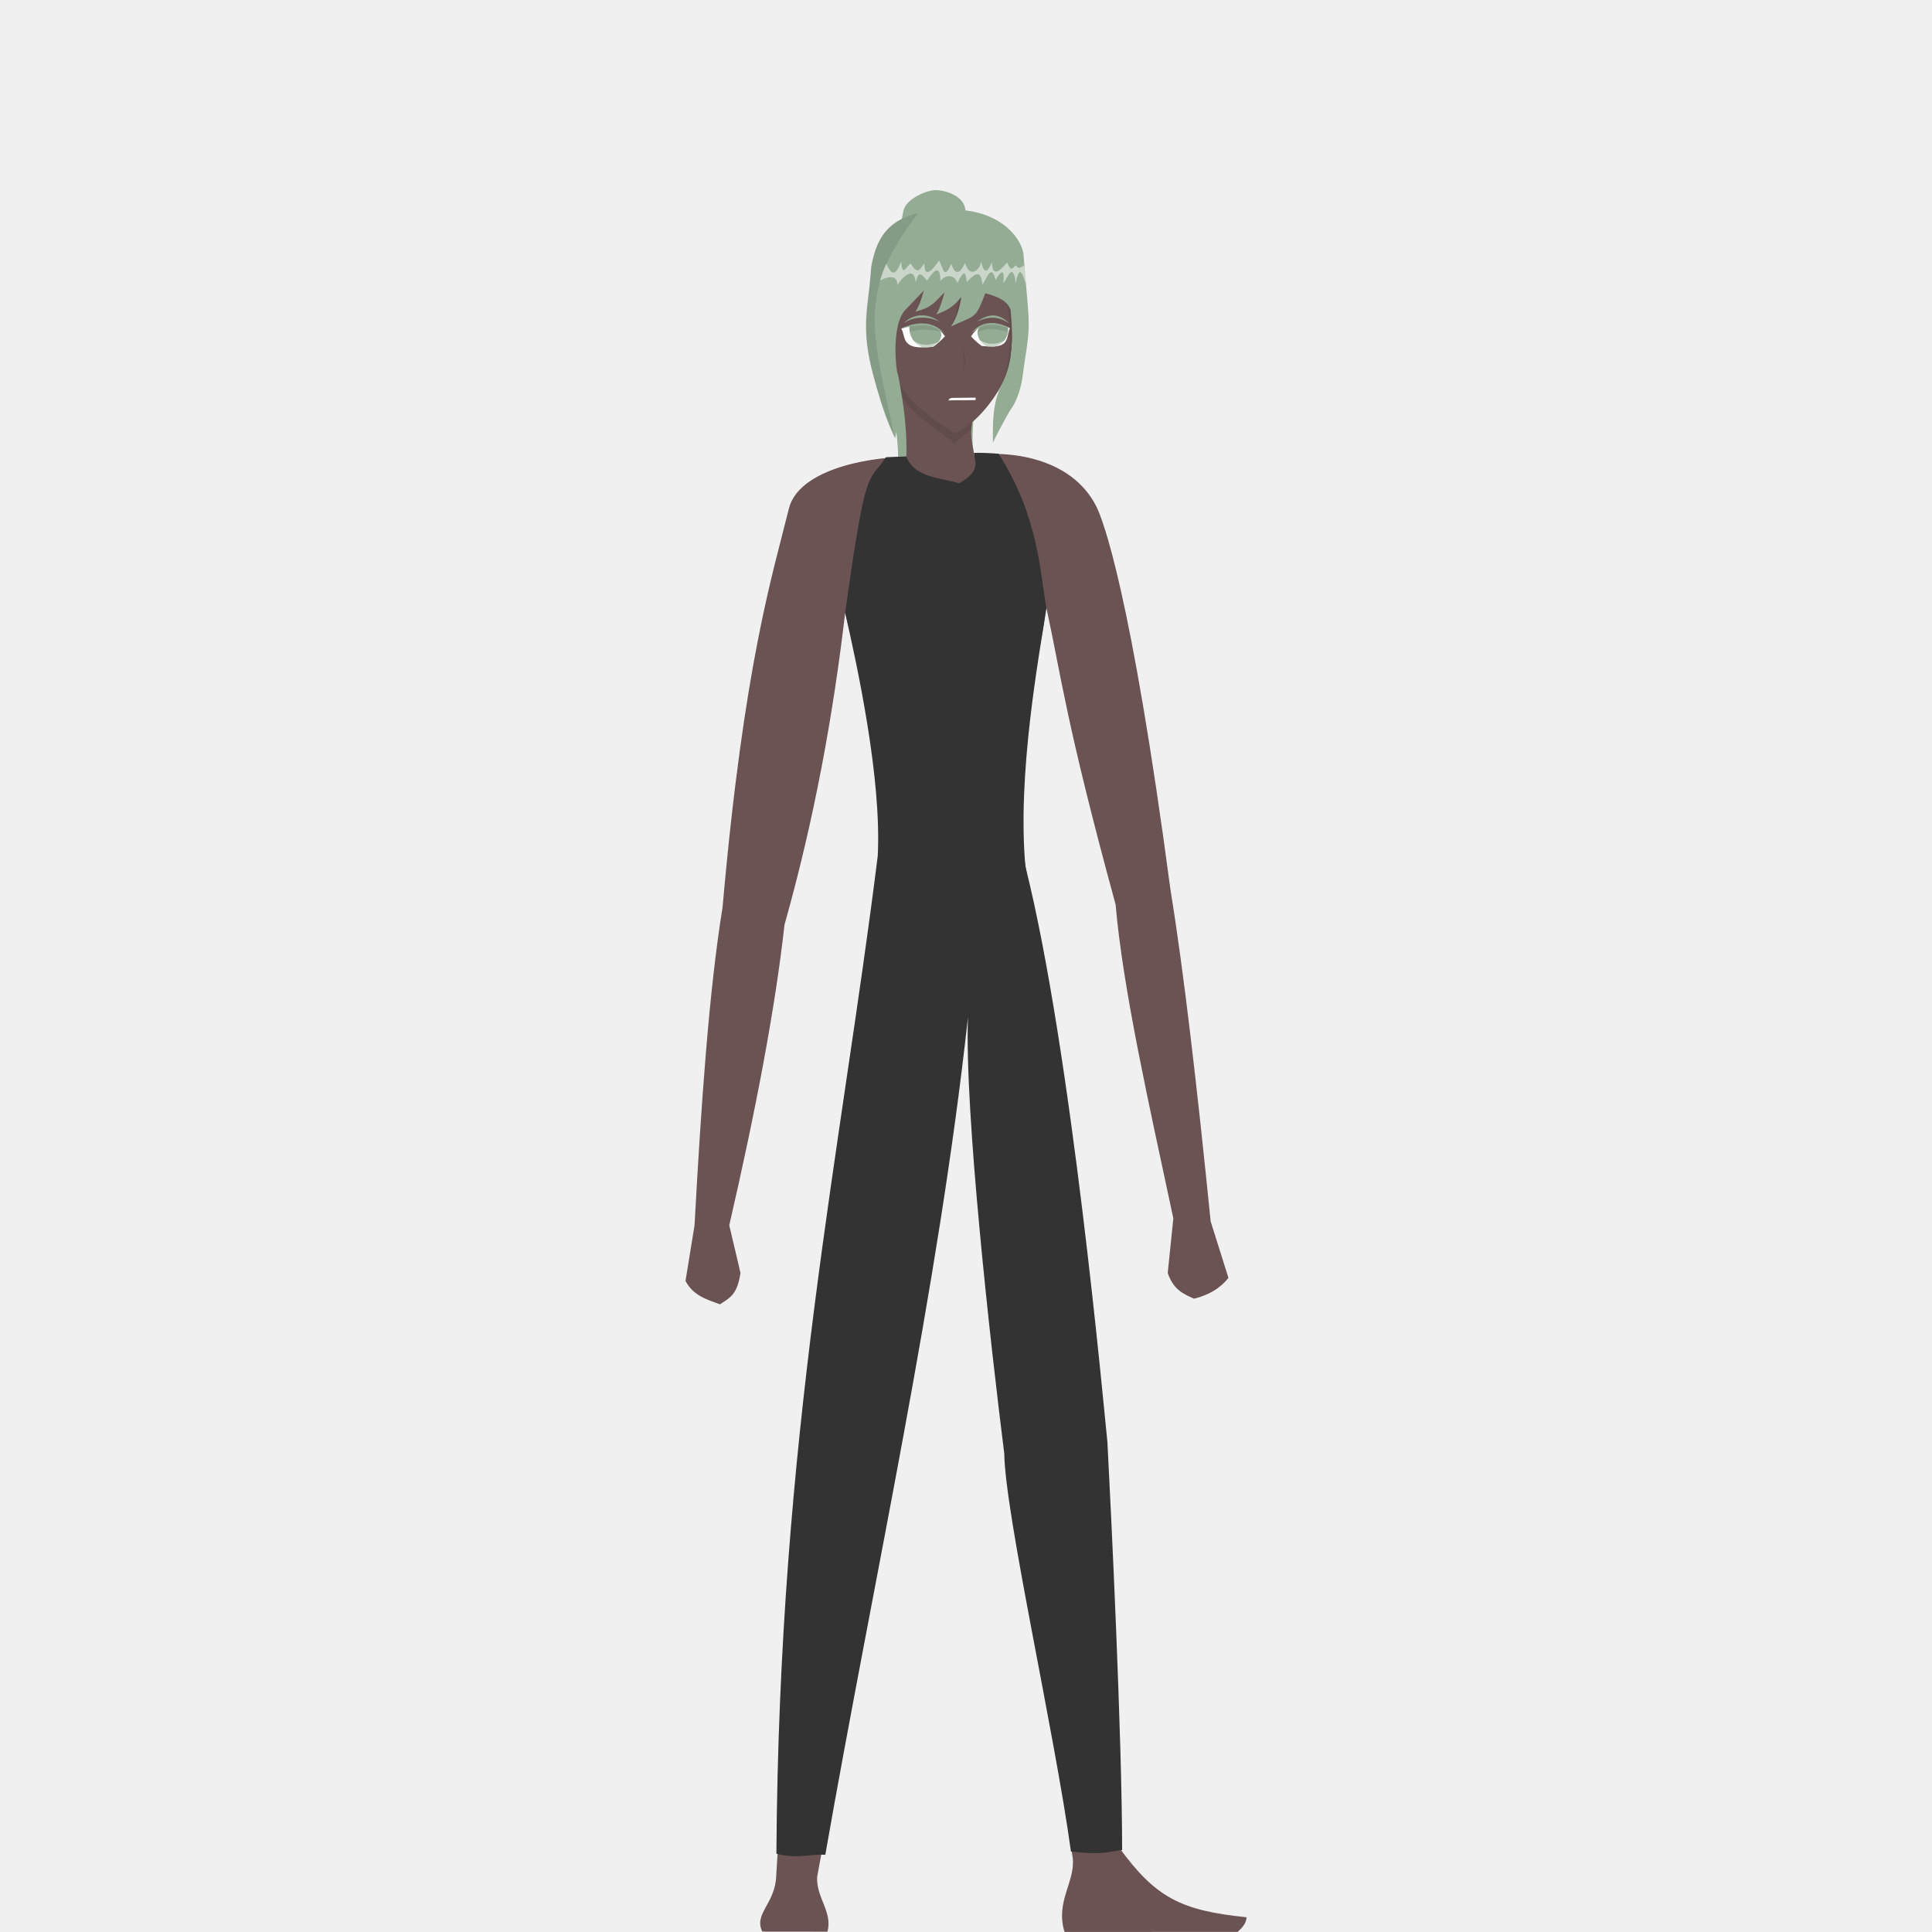
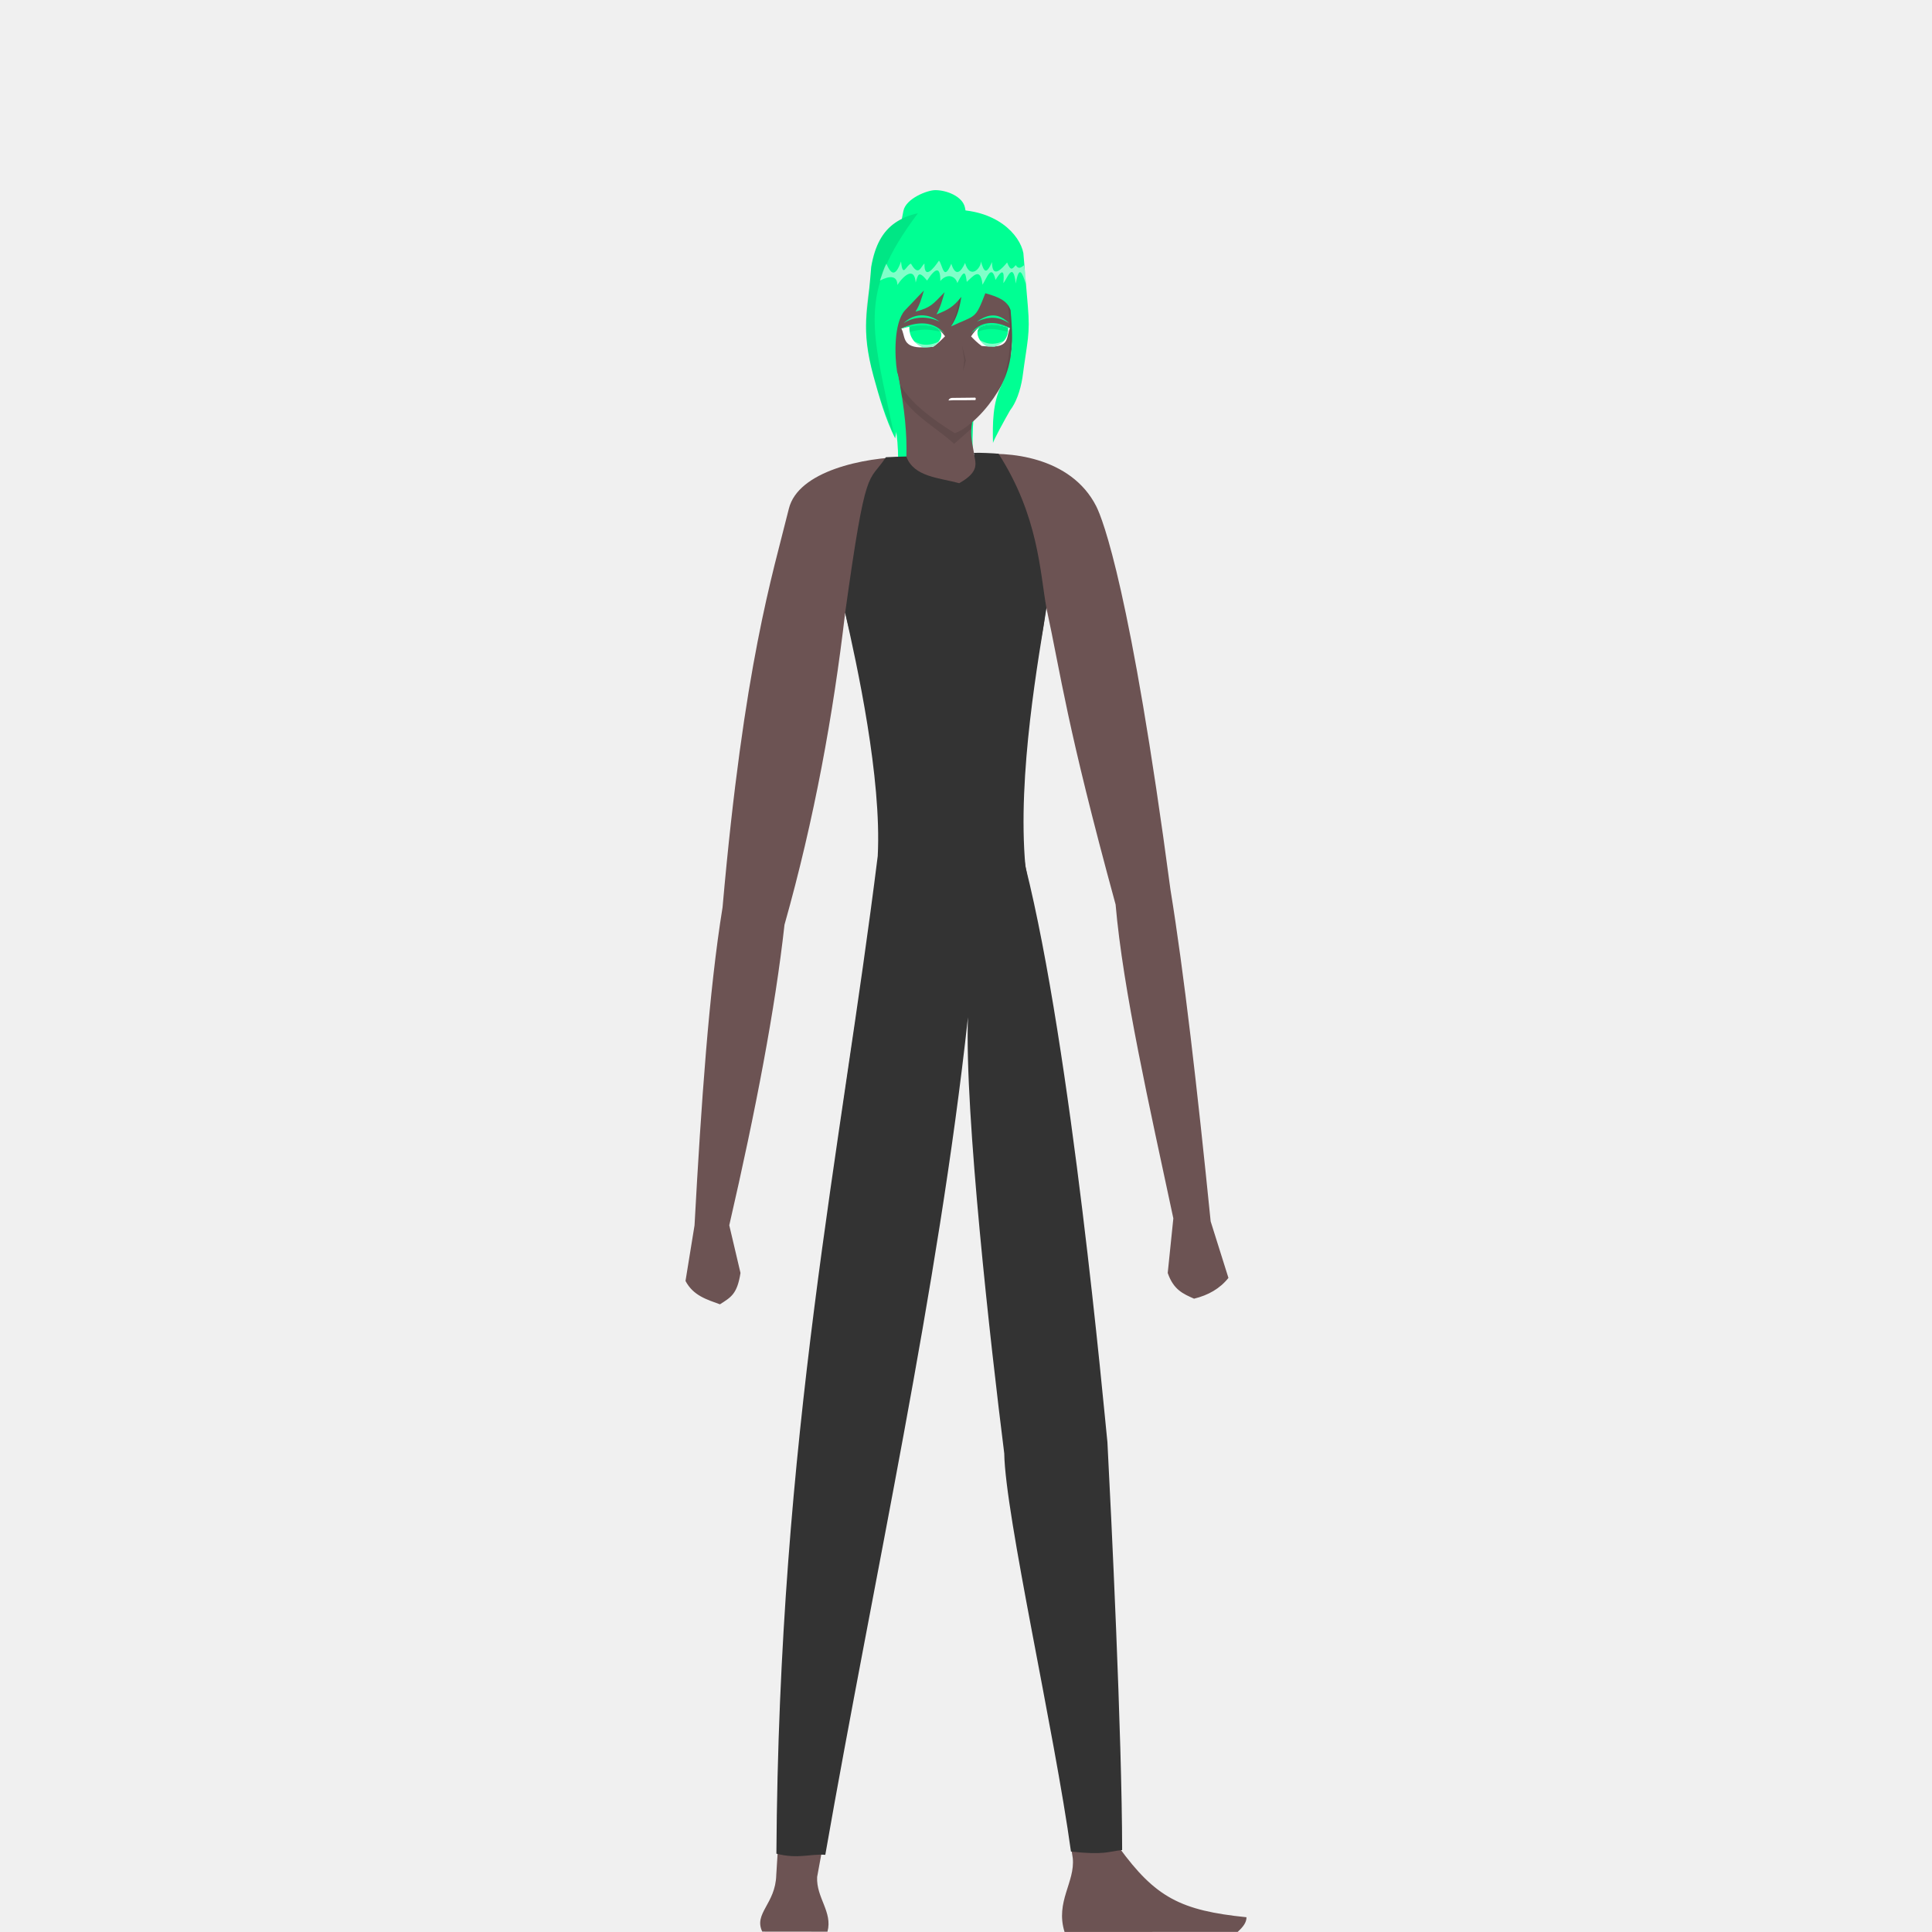
<svg xmlns="http://www.w3.org/2000/svg" version="1.1" id="svg1" width="1512" height="1512" viewBox="0 0 1512 1512">
  <defs id="defs1" />
  <g id="layer1" style="display:inline">
-     <path style="display:inline;fill:#93ac93;fill-opacity:1;stroke-width:3.884" d="m 768.102,287.068 c 0,0 -5.338,-88.654 -12.92,-124.622 -1.85,-8.778 -14.33,-13.641 -23.196,-13.648 -6.212,-0.005 -22.986,6.498 -24.97,16.224 -7.486,36.699 -18.225,123.542 -18.225,123.542 37.628,106.375 -14.382,99.619 7.109,348.221 l 25.718,153.878 32.699,-157.849 C 799.45,446.878 742.381,396.054 768.102,287.068 Z" id="path4" />
+     <path style="display:inline;fill:#00ff93;fill-opacity:1;stroke-width:3.884" d="m 768.102,287.068 c 0,0 -5.338,-88.654 -12.92,-124.622 -1.85,-8.778 -14.33,-13.641 -23.196,-13.648 -6.212,-0.005 -22.986,6.498 -24.97,16.224 -7.486,36.699 -18.225,123.542 -18.225,123.542 37.628,106.375 -14.382,99.619 7.109,348.221 l 25.718,153.878 32.699,-157.849 C 799.45,446.878 742.381,396.054 768.102,287.068 Z" id="path4" />
    <path id="path1" style="display:inline;fill:#6c5353;stroke-width:3.425" d="m 748.22,184.995 c -39.586,1.742 -50.845,10.403 -50.155,67.95 l 1.434,30.819 c 2.225,6.322 -0.47,2.339 3.179,9.316 5.51,26.382 7.244,48.286 6.673,64.492 -33.545,0.352 -84.735,11.112 -91.981,40.524 -12.794,51.934 -35.108,121.362 -51.888,311.991 -10.573,64.971 -16.766,154.131 -21.939,248.922 l -7.06,43.462 c 6.005,11.477 16.658,14.553 26.943,18.294 8.743,-5.57 13.503,-8.056 16.091,-24.529 l -8.785,-37.319 c 20.693,-89.763 35.978,-169.752 43.22,-235.206 23.407,-82.951 38.113,-164.156 47.498,-244.292 11.303,49.643 15.274,37.644 29.516,182.647 -26.078,164.375 -52.469,331.999 -64.237,496.375 l -19.224,309.001 c -0.562,22.53 -17.831,29.976 -10.953,44.254 l 51.029,0.057 c 4.191,-15.512 -8.864,-26.539 -8.087,-42.793 l 55.246,-300.534 c 25.583,-129.761 51.678,-259.522 63.282,-389.283 2.481,119.788 18.315,247.621 34.896,375.903 l 46.629,299.121 c 1.946,18.851 -13.778,34.071 -6.425,57.789 l 135.478,-0.032 c 4.414,-4.05 6.919,-7.426 6.919,-11.476 -51.544,-5.248 -71.187,-15.447 -99.754,-54.621 l -9.398,-285.073 c -10.557,-163.424 -36.253,-330.882 -66.859,-500.057 4.678,-154.175 12.998,-130.892 19.201,-186.006 11.947,55.058 15.626,91.386 54.37,233.18 5.804,67.006 26.469,157.885 45.186,245.636 l -4.394,42.723 c 4.546,13.208 12.077,16.343 20.61,20.13 11.131,-2.708 20.276,-7.908 26.905,-16.266 l -13.911,-44.226 C 936.996,851.869 926.518,760.665 916.039,696.42 884.979,462.531 863.069,406.311 857.896,396.14 c -19.733,-38.802 -69.244,-43.536 -95.437,-39.989 -1.109,-8.005 -3.624,-14.598 -1.662,-25.686 12.503,-10.833 21.897,-24.979 29.48,-41.623 1.305,-15.849 3.427,-29.515 3.017,-49.955 -3.224,-23.921 -7.824,-53.695 -45.075,-53.891 z" />
    <path style="fill:#ffffff;stroke-width:4.143" d="m 739.612,263.167 c -5.065,-6.702 -8.227,-7.762 -15.821,-8.986 -7.093,0.494 -12.125,0.186 -18.405,2.97 3.192,5.413 0.436,14.075 14.39,14.698 8.757,-0.099 1.643,0.111 10.524,-0.441 3.576,-2.266 7.378,-6.361 9.312,-8.24 z" id="path8" />
-     <path style="fill:#93ac93;stroke-width:4.232" d="m 734.653,257.902 c -4.852,-4.399 -16.648,-4.063 -22.949,-2.543 -0.513,8.249 4.311,14.313 11.017,16.478 1.55,-0.095 4.375,-0.009 5.918,-0.281 4.847,-0.999 11.485,-9.259 6.014,-13.654 z" id="path9" />
-     <path style="fill:#93ac93;stroke-width:4.143" d="m 704.775,257.36 c 12.502,-3.309 24.268,-5.155 34.626,3.856 -10.417,-12.195 -25.816,-8.214 -34.626,-3.856 z" id="path10" />
-     <path style="fill:#93ac93;stroke-width:3.066" d="m 764.588,251.666 c 9.828,-4.319 16.857,-4.124 25.358,1.462 -8.26,-8.139 -15.753,-8.073 -25.358,-1.462 z" id="path10-8-6" />
-     <path style="fill:#93ac93;stroke-width:3.013" d="m 735.368,251.701 c -9.448,-4.462 -19.92,-4.22 -28.198,1.241 8.074,-8.016 18.993,-7.99 28.198,-1.241 z" id="path10-8-6-6" />
+     <path style="fill:#00ff93;stroke-width:4.232;fill-opacity:1" d="m 734.653,257.902 c -4.852,-4.399 -16.648,-4.063 -22.949,-2.543 -0.513,8.249 4.311,14.313 11.017,16.478 1.55,-0.095 4.375,-0.009 5.918,-0.281 4.847,-0.999 11.485,-9.259 6.014,-13.654 z" id="path9" />
+     <path style="fill:#00ff93;stroke-width:4.143;fill-opacity:1" d="m 704.775,257.36 c 12.502,-3.309 24.268,-5.155 34.626,3.856 -10.417,-12.195 -25.816,-8.214 -34.626,-3.856 z" id="path10" />
+     <path style="fill:#00ff93;stroke-width:3.066;fill-opacity:1" d="m 764.588,251.666 c 9.828,-4.319 16.857,-4.124 25.358,1.462 -8.26,-8.139 -15.753,-8.073 -25.358,-1.462 z" id="path10-8-6" />
+     <path style="fill:#00ff93;stroke-width:3.013;fill-opacity:1" d="m 735.368,251.701 c -9.448,-4.462 -19.92,-4.22 -28.198,1.241 8.074,-8.016 18.993,-7.99 28.198,-1.241 z" id="path10-8-6-6" />
    <path style="fill:#ffffff;stroke-width:3.942" d="m 759.952,263.251 c 4.586,-6.702 6.924,-8.148 13.8,-9.372 6.422,0.494 10.977,0.186 16.663,2.97 -2.89,5.413 0.014,13.715 -12.619,14.339 -7.928,-0.099 -1.487,0.111 -9.528,-0.441 -3.237,-2.266 -6.564,-5.616 -8.316,-7.495 z" id="path8-9" />
-     <path style="display:inline;fill:#93ac93;stroke-width:3.926" d="m 790.709,256.929 c -11.224,-3.309 -21.565,-4.908 -30.865,4.103 9.353,-12.195 22.955,-8.461 30.865,-4.103 z" id="path10-5" />
-     <path style="display:inline;fill:#93ac93;stroke-width:4.137" d="m 766.908,256.066 c 9.236,-3.876 15.992,-1.223 22.013,0.297 0.491,8.249 -4.12,12.737 -10.528,14.903 -1.482,-0.095 -4.181,-0.009 -5.656,-0.281 -4.632,-0.999 -11.058,-10.524 -5.829,-14.919 z" id="path9-5" />
+     <path style="display:inline;fill:#00ff93;stroke-width:3.926;fill-opacity:1" d="m 790.709,256.929 c -11.224,-3.309 -21.565,-4.908 -30.865,4.103 9.353,-12.195 22.955,-8.461 30.865,-4.103 z" id="path10-5" />
+     <path style="display:inline;fill:#00ff93;stroke-width:4.137;fill-opacity:1" d="m 766.908,256.066 c 9.236,-3.876 15.992,-1.223 22.013,0.297 0.491,8.249 -4.12,12.737 -10.528,14.903 -1.482,-0.095 -4.181,-0.009 -5.656,-0.281 -4.632,-0.999 -11.058,-10.524 -5.829,-14.919 z" id="path9-5" />
    <path style="display:inline;fill:#000000;fill-opacity:0.1;stroke-width:3.425" d="m 704.08,300.091 c 6.917,14.157 26.441,28.719 43.249,38.972 6.259,-2.597 9.796,-5.53 13.43,-8.713 l -0.425,5.018 -13.636,11.984 c -12.279,-11.481 -32.539,-22.399 -40.881,-37.058 -0.493,-3.401 -1.158,-6.802 -1.737,-10.203 z" id="path15" />
    <path style="display:inline;fill:#000000;fill-opacity:0.1;stroke-width:3.425" d="m 711.863,259.704 c 12.927,-3.14 16.914,-1.306 24.128,-0.114 -4.432,-6.765 -19.261,-5.058 -24.256,-3.819 -0.076,0.251 0.205,3.612 0.127,3.933 z" id="path2" />
    <path style="display:inline;fill:#000000;fill-opacity:0.1;stroke-width:3.388" d="m 765.016,259.702 c 10.248,-4.071 16.603,-1.508 23.911,-0.043 -0.062,-0.652 0.097,-2.812 -0.019,-3.28 -7.015,-2.396 -23.696,-4.575 -23.892,3.575 z" id="path2-2" />
    <path style="fill:#ffffff;fill-opacity:0.5;stroke-width:3.425" d="m 767.025,266.198 c 6.85,4.162 12.855,3.228 18.581,0.619 -1.504,1.714 -3.661,3.252 -7.274,4.402 l -4.395,-0.095 c -3.54,-0.062 -5.975,-3.103 -6.912,-4.926 z" id="path36" />
    <path style="fill:#ffffff;fill-opacity:0.5;stroke-width:3.425" d="m 715.607,267.09 c 6.85,4.162 13.257,2.971 18.983,0.362 -1.504,1.714 -2.93,3.326 -6.25,4.181 l -5.529,0.162 c -3.906,-1.2 -5.975,-3.103 -7.205,-4.706 z" id="path36-0" />
-     <path style="fill:#93ac93;fill-opacity:1;stroke-width:3.78" d="m 771.131,229.503 c -8.078,20.725 -6.991,16.694 -26.851,25.956 4.829,-7.409 6.799,-14.638 8.043,-23.13 -6.114,7.861 -10.661,10.31 -19.458,13.716 3.097,-5.465 4.678,-11.36 6.371,-17.346 -9.544,9.822 -10.621,11.865 -22.774,15.206 3.349,-5.139 4.898,-10.773 6.597,-16.577 l -14.917,15.626 c -8.718,9.832 -8.074,35.709 -6.076,47.908 5.405,22.238 2.481,30.082 -1.498,52.231 -7.701,-15.364 -12.357,-31.98 -16.892,-48.488 -10.605,-38.607 -4.1,-50.979 -1.9,-85.693 5.845,-33.778 24.244,-43.887 62.098,-44.738 36.04,-0.81 54.306,19.608 57.026,33.907 l 3.491,41.397 c 1.909,22.64 -0.357,26.712 -4.209,56.001 -1.707,10.762 -5.269,20.074 -9.68,25.65 -3.804,6.584 -13.378,24.028 -13.378,25.711 -0.332,-15.688 -0.323,-31.382 6.569,-45.262 10.167,-20.476 8.935,-38.195 7.23,-58.733 -2.4,-7.356 -9.136,-10.414 -19.793,-13.344 z" id="path3" />
+     <path style="fill:#00ff93;fill-opacity:1;stroke-width:3.78" d="m 771.131,229.503 c -8.078,20.725 -6.991,16.694 -26.851,25.956 4.829,-7.409 6.799,-14.638 8.043,-23.13 -6.114,7.861 -10.661,10.31 -19.458,13.716 3.097,-5.465 4.678,-11.36 6.371,-17.346 -9.544,9.822 -10.621,11.865 -22.774,15.206 3.349,-5.139 4.898,-10.773 6.597,-16.577 l -14.917,15.626 c -8.718,9.832 -8.074,35.709 -6.076,47.908 5.405,22.238 2.481,30.082 -1.498,52.231 -7.701,-15.364 -12.357,-31.98 -16.892,-48.488 -10.605,-38.607 -4.1,-50.979 -1.9,-85.693 5.845,-33.778 24.244,-43.887 62.098,-44.738 36.04,-0.81 54.306,19.608 57.026,33.907 l 3.491,41.397 c 1.909,22.64 -0.357,26.712 -4.209,56.001 -1.707,10.762 -5.269,20.074 -9.68,25.65 -3.804,6.584 -13.378,24.028 -13.378,25.711 -0.332,-15.688 -0.323,-31.382 6.569,-45.262 10.167,-20.476 8.935,-38.195 7.23,-58.733 -2.4,-7.356 -9.136,-10.414 -19.793,-13.344 z" id="path3" />
    <path style="display:inline;fill:#000000;fill-opacity:0.1;stroke-width:3.78" d="m 718.362,166.87 c -47.956,63.976 -36.027,90.134 -18.288,175.077 -20.319,-49.602 -26.741,-82.694 -19.611,-116.26 1.342,-28.033 7.366,-52.175 37.899,-58.817 z" id="path24" />
    <path style="display:inline;fill:#ffffff;fill-opacity:0.5;stroke-width:2.77" d="m 693.688,206.382 c 3.162,7.299 6.76,11.689 11.47,-1.773 1.348,13.469 3.962,2.967 7.76,1.727 6.158,10.782 7.792,1.909 10.56,-0.042 -0.213,13.104 7.167,3.839 11.353,-2.319 2.951,3.301 3.586,16.974 9.655,2.422 3.321,10.473 7.472,6.714 10.793,-0.617 3.864,13.357 12.574,4.18 12.386,-1.192 2.425,8.486 4.307,10.468 8.679,0.504 0.043,13.928 8.195,4.746 11.83,0.316 2.8,6.885 3.974,5.227 6.774,2.09 2.146,3.606 4.292,1.771 6.438,0.091 1.278,6.327 1.175,10.484 1.387,14.554 -2.611,-8.399 -5.222,-15.322 -7.833,-0.263 -2.15,-18.853 -7.135,-2.514 -9.725,-0.372 0.538,-4.965 1.123,-14.631 -6.087,-2.452 -3.164,-13.33 -7.047,-0.994 -10.211,3.761 -1.549,-14.687 -7.873,-6.074 -12.307,-2.226 -1.02,-7.311 -1.661,-10.503 -7.397,0.917 -1.567,-5.662 -7.971,-7.859 -13.299,-1.613 0.039,-11.174 -3.558,-10.841 -10.364,-0.348 -6.692,-8.115 -7.106,-4.746 -8.916,1.579 -0.961,-12.467 -9.099,-6.023 -14.346,1.898 -0.067,-7.263 -5.755,-7.554 -13.651,-3.44 1.59,-4.517 2.887,-9.402 5.051,-13.202 z" id="path43" />
    <path style="fill:#000000;fill-opacity:0.1;stroke-width:3.78" d="m 750.399,234.669 c -2.417,14.085 -3.434,13.868 -6.233,20.885 0.23,-0.795 5.484,-6.157 8.104,-23.11 z" id="path25" />
    <path style="fill:#000000;fill-opacity:0.1;stroke-width:3.78" d="m 788.714,238.614 c 4.161,27.387 0.826,43.047 -3.232,59.138 8.381,-17.239 6.439,-42.192 5.432,-54.923 -0.67,-1.678 -1.348,-3.324 -2.2,-4.215 z" id="path26" />
    <path style="display:inline;fill:#ffffff;stroke-width:2.458" d="m 742.464,313.407 c -0.406,0.105 0.443,-2.113 2.987,-2.008 13.861,-0.205 14.36,-0.073 17.624,-0.2 0.942,0.315 0.513,1.738 0.23,1.9 -11.224,0.257 -16.77,-0.097 -20.841,0.307 z" id="path14" />
    <path style="display:inline;fill:#333333;stroke-width:3.425" d="m 709.282,357.244 c 5.886,16.022 25.331,16.549 41.427,20.902 16.758,-9.433 12.483,-16.096 11.443,-23.708 3.294,-0.295 15.747,0.267 19.329,0.67 31.387,48.953 32.357,92.714 37.481,120.734 -5.621,36.467 -23.123,130.383 -16.433,202.428 36.068,143.361 61.481,425.108 64.154,450.486 2.859,54.469 11.416,229.296 11.517,319.112 -10.721,1.103 -13.878,4.073 -40.056,1.171 -13.02,-94.496 -51.462,-263.155 -52.21,-311.602 -10.64,-84.345 -31.101,-266.412 -28.405,-341.292 -23.265,213.305 -73.467,437.417 -111.64,655.449 -12.347,-0.859 -21.23,3.467 -38.272,-0.886 2.057,-328.802 50.604,-550.058 79.305,-780.792 3.188,-61.184 -16.374,-150.171 -25.491,-190.326 16.514,-118.918 18.018,-100.621 31.893,-121.763 2.676,-0.222 12.817,-0.439 15.957,-0.583 z" id="path6" />
    <path style="display:inline;fill:#000000;fill-opacity:0.1;stroke-width:6.519" d="m 753,270.58 1.616,11.297 -1.012,8.892 2.282,-8.617 z" id="path32" />
  </g>
</svg>
